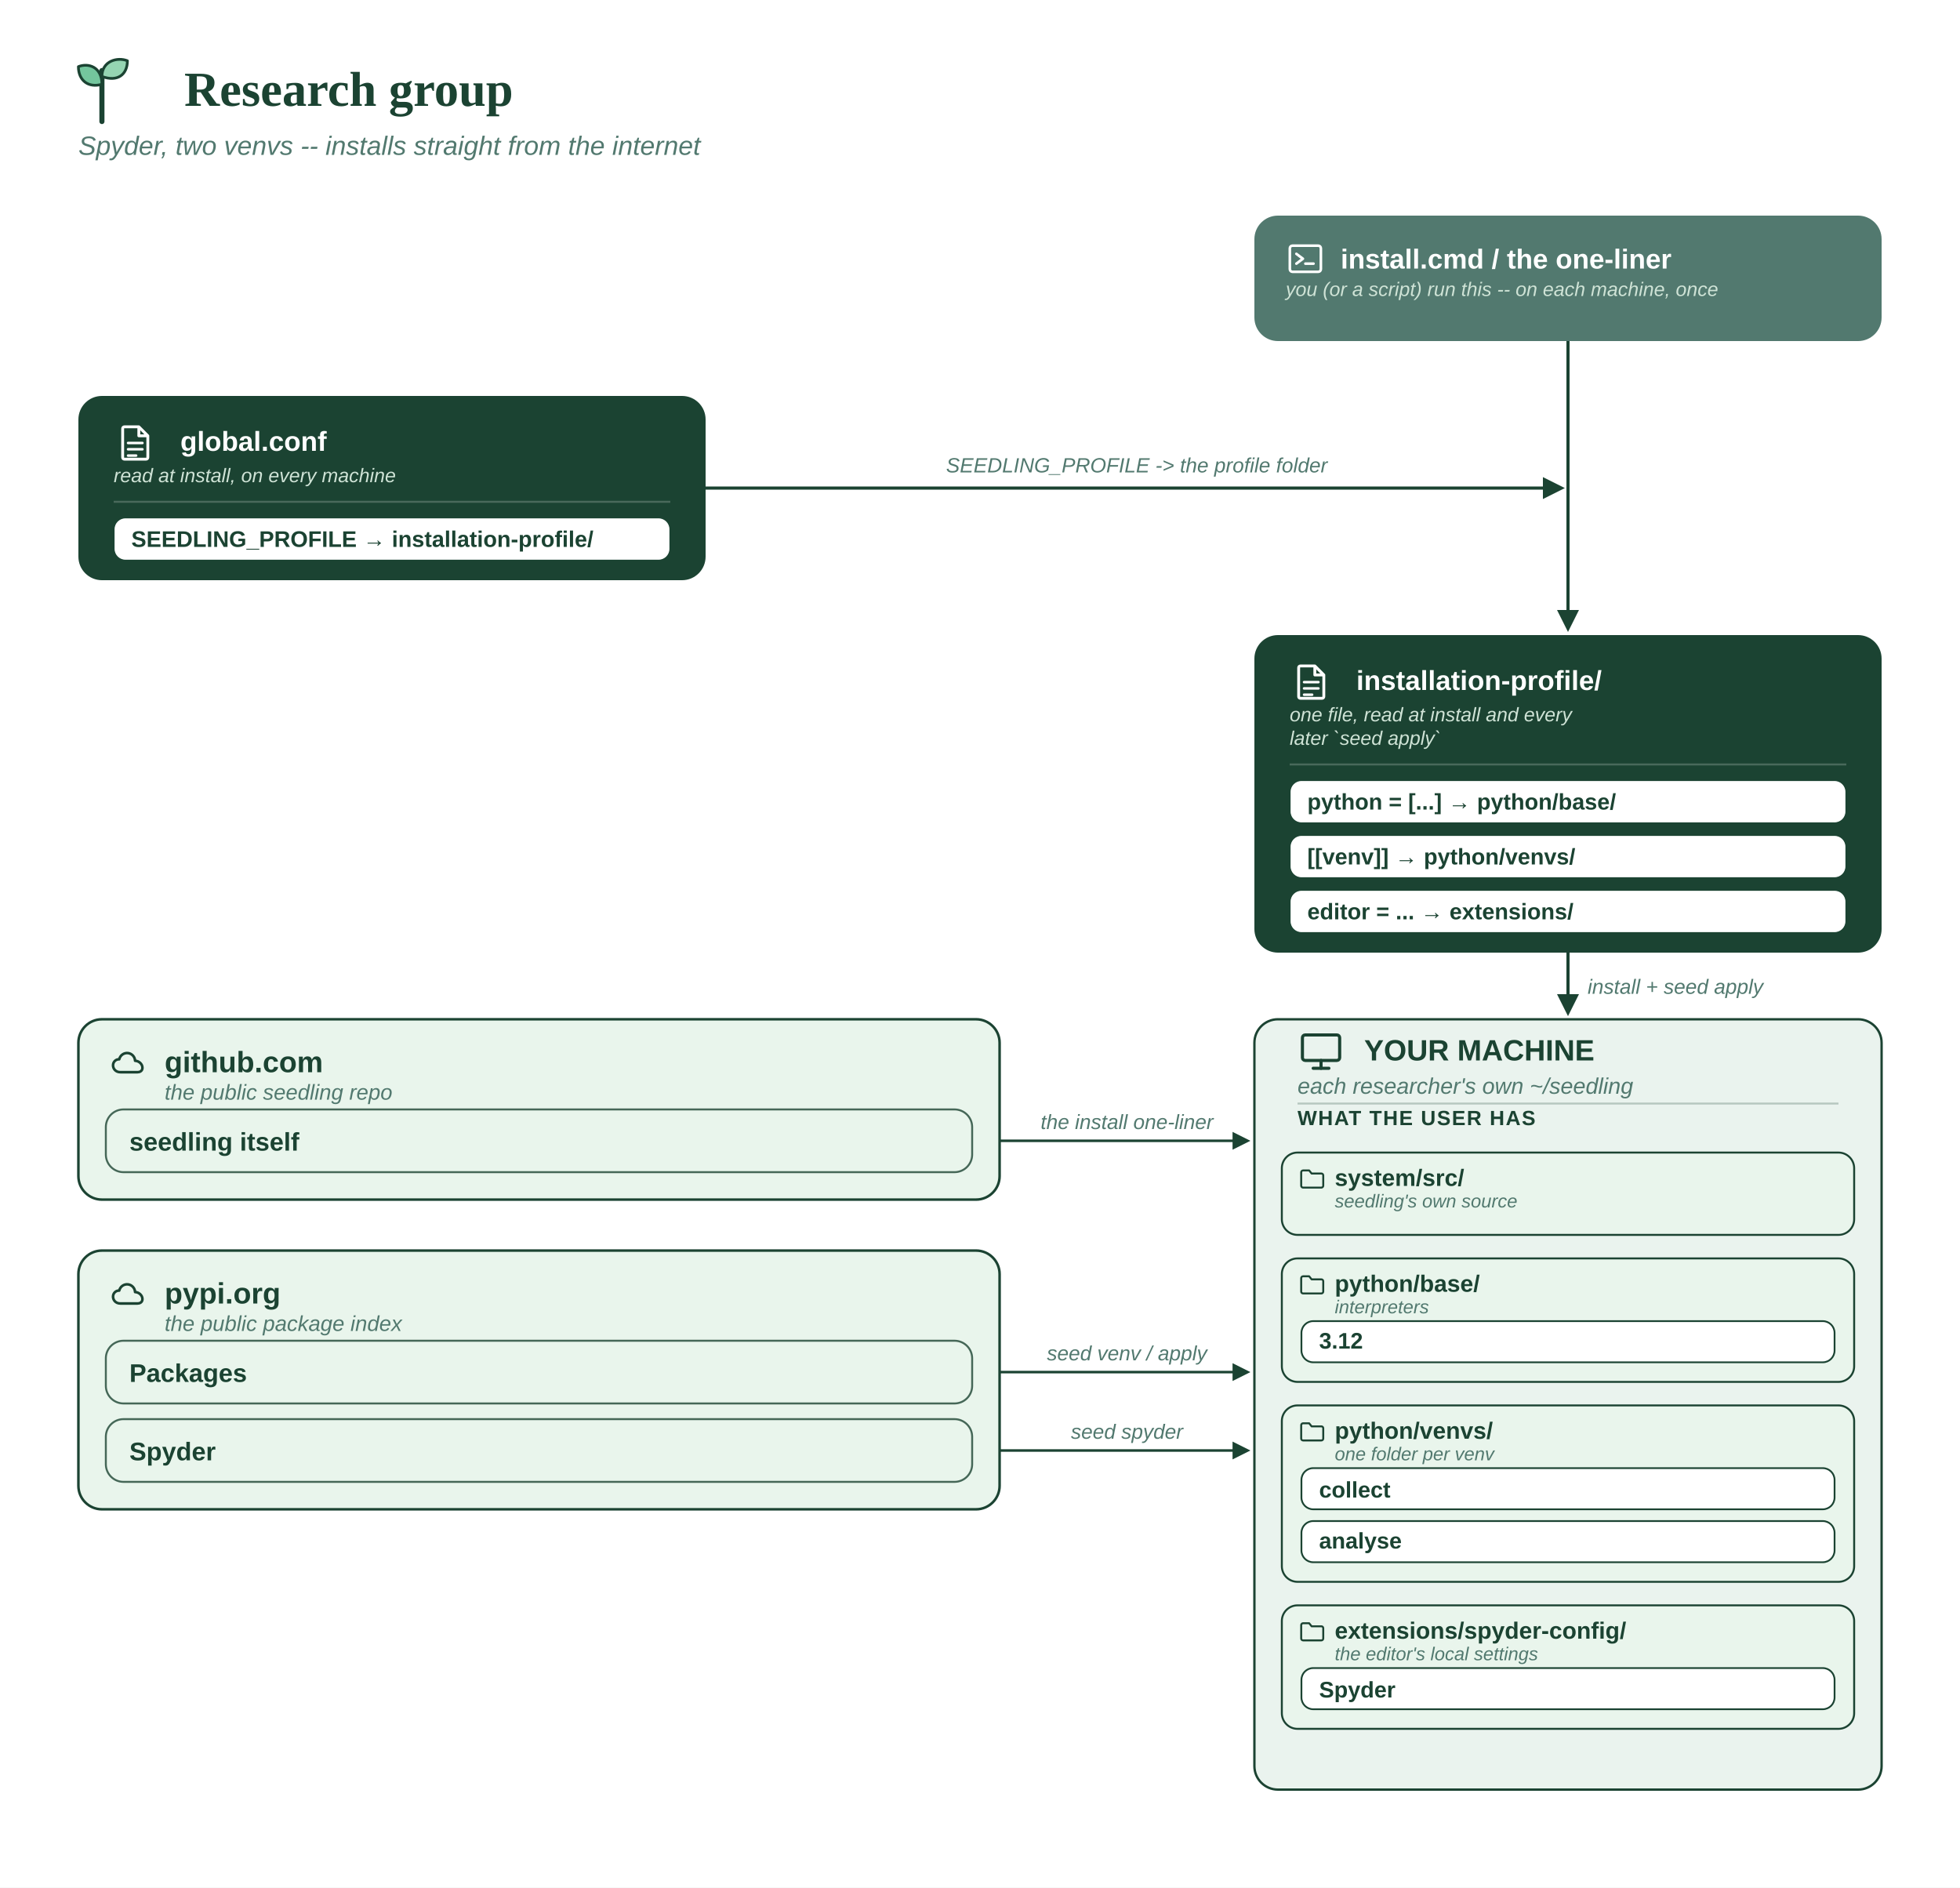
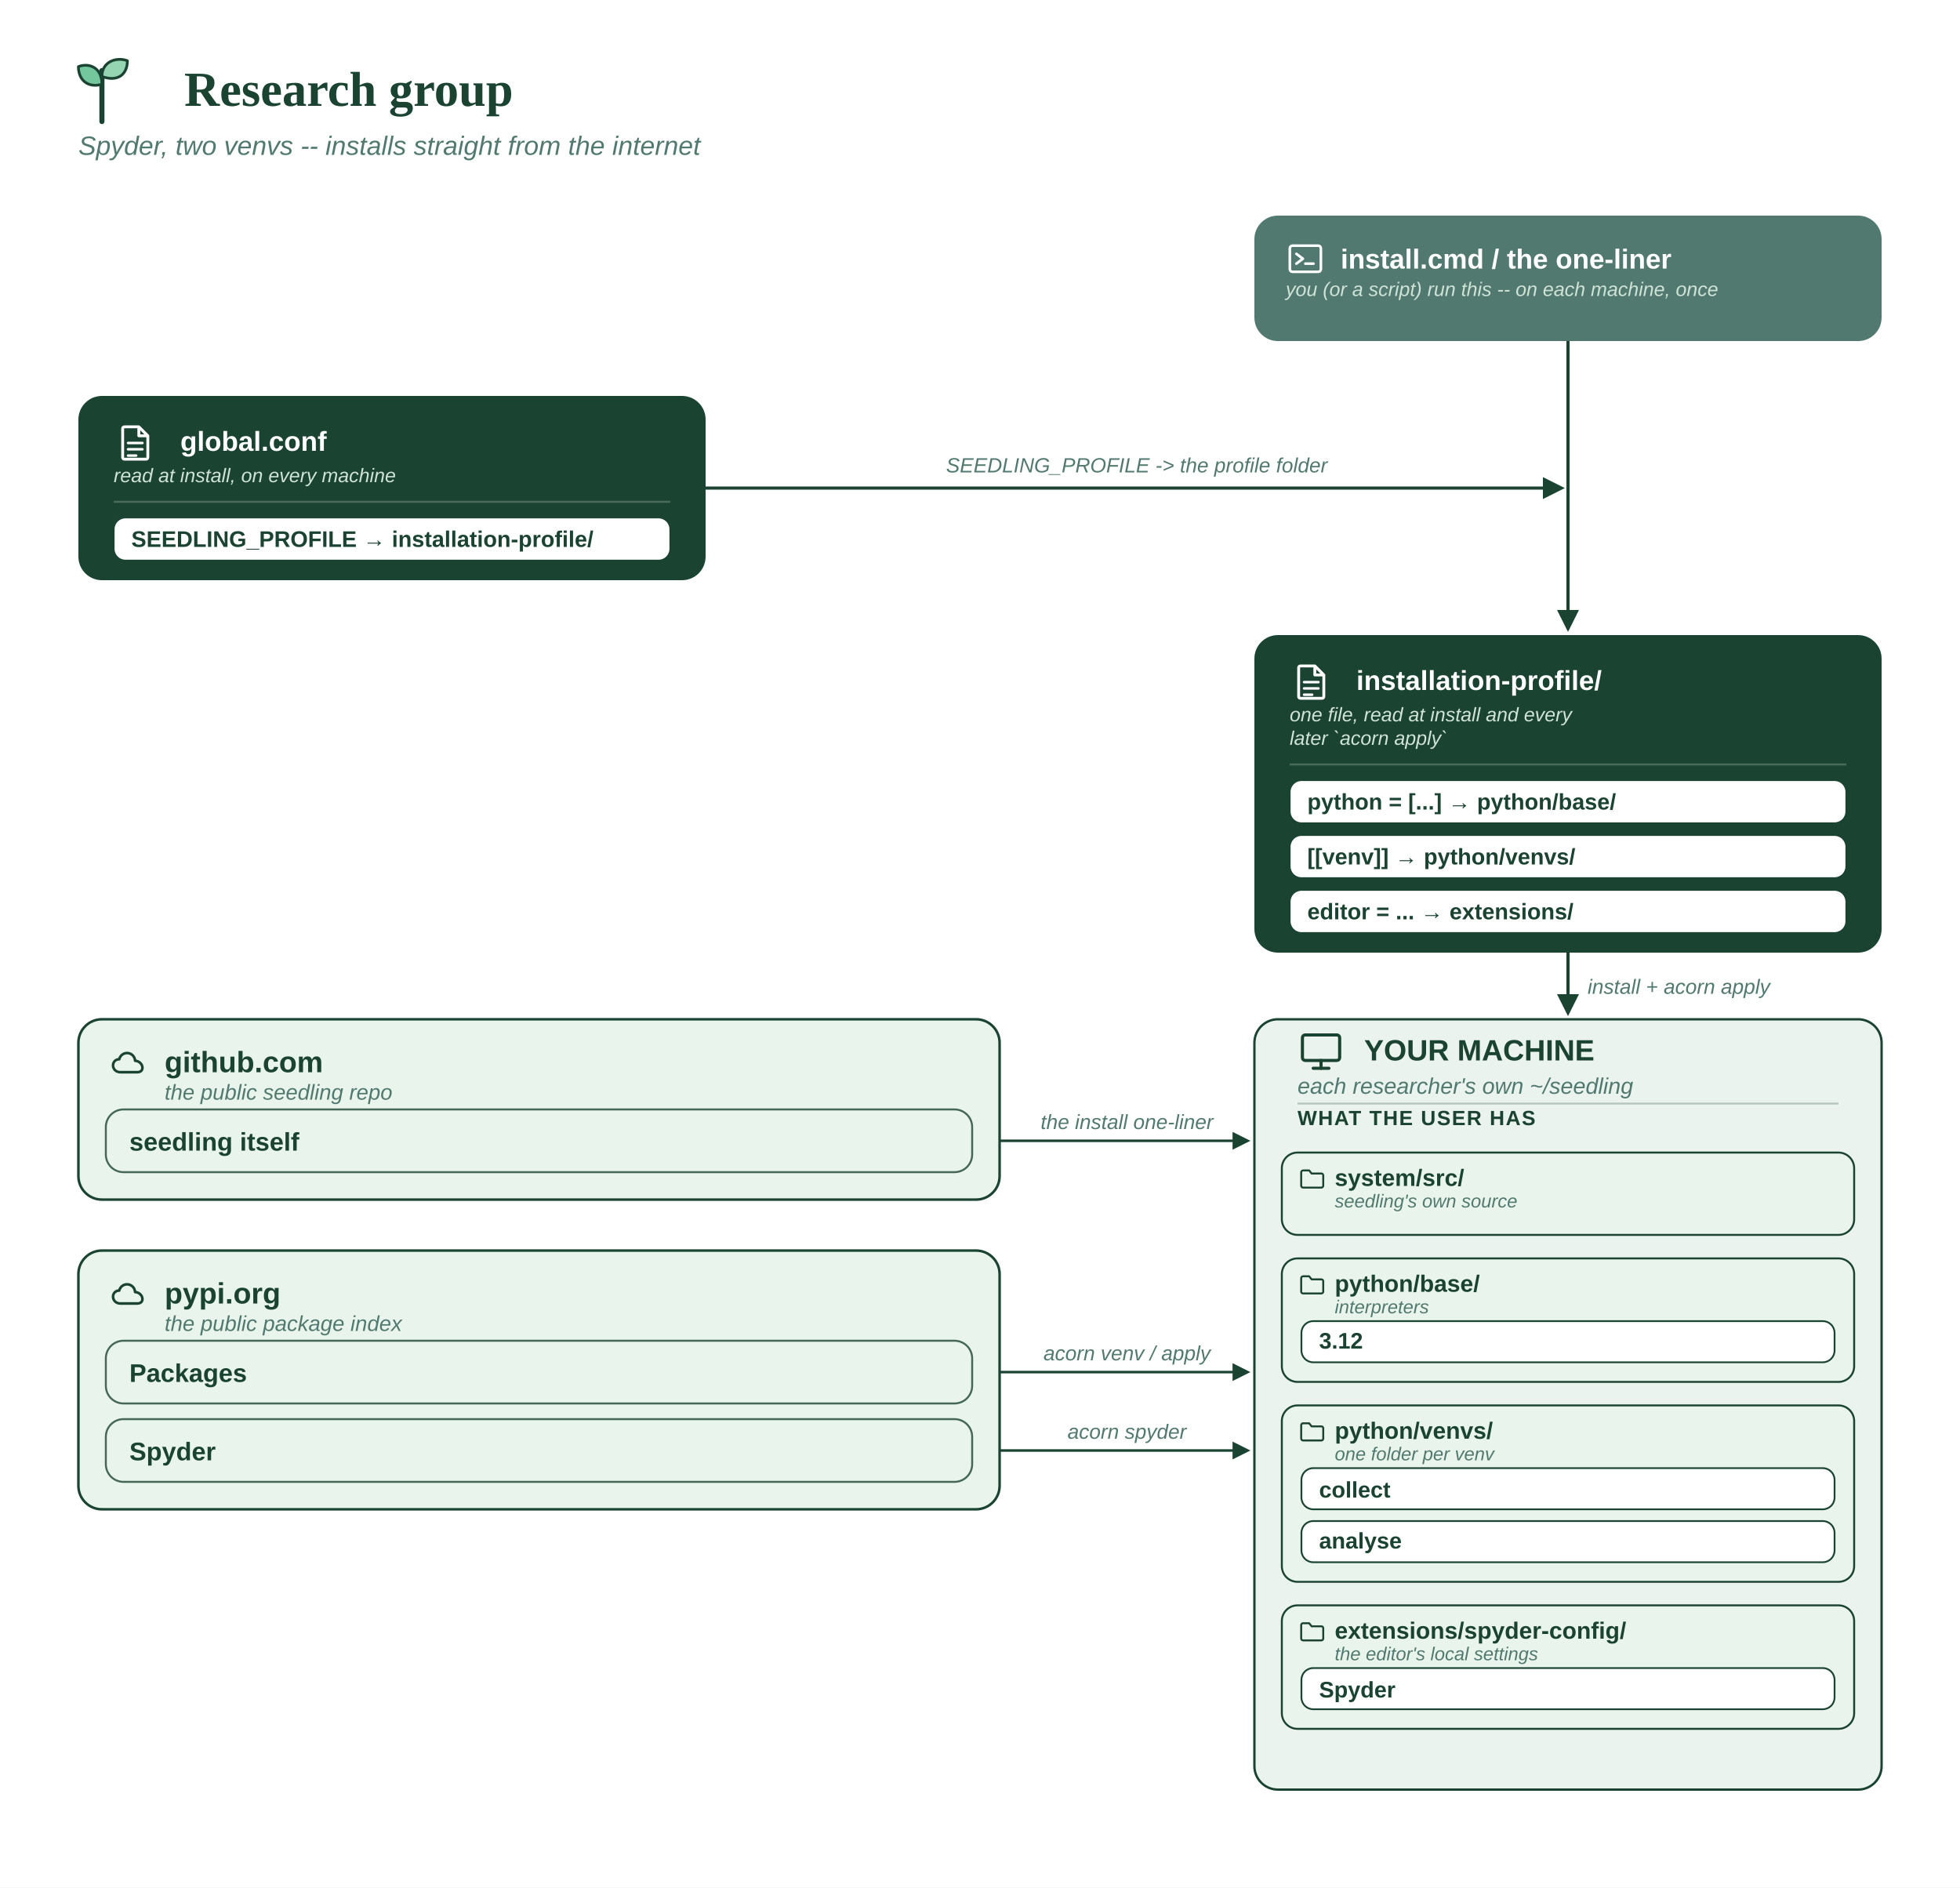
<svg xmlns="http://www.w3.org/2000/svg" viewBox="0 0 1000 963" font-family="Arial, Helvetica, sans-serif">
  <defs>
    <defs>
      <style>
      .head  { font-family: Georgia, 'Times New Roman', serif; }
      .body  { font-family: Arial, Helvetica, sans-serif; }
      .fg    { fill: #1B4332; }
      .fw    { fill: #FFFFFF; }
      .fmute { fill: #52796F; }
    </style>
      <marker id="arrow" markerWidth="7" markerHeight="7" refX="5.5" refY="3.5" orient="auto">
        <path d="M0,0 L7,3.5 L0,7 Z" fill="#1B4332" />
      </marker>
      <symbol id="ic-cloud" viewBox="0 0 24 24">
        <path d="M6.5 18 C3.5 18 2 15.8 2 13.8 C2 11.6 3.8 10 5.8 10.1 C6.4 7.6 8.7 6 11.2 6.3 C13.6 6.6 15.4 8.6 15.5 11 C17.9 11.1 20 13 20 15.3 C20 17.4 18.2 18 17 18 Z" fill="none" stroke="currentColor" stroke-width="1.6" stroke-linejoin="round" />
      </symbol>
      <symbol id="ic-box" viewBox="0 0 24 24">
        <path d="M3 8 L12 4 L21 8 L12 12 Z" fill="none" stroke="currentColor" stroke-width="1.6" stroke-linejoin="round" />
        <path d="M3 8 V17 L12 21 V12" fill="none" stroke="currentColor" stroke-width="1.6" stroke-linejoin="round" />
        <path d="M21 8 V17 L12 21" fill="none" stroke="currentColor" stroke-width="1.6" stroke-linejoin="round" />
      </symbol>
      <symbol id="ic-server" viewBox="0 0 24 24">
        <rect x="3" y="4" width="18" height="6" rx="1.3" fill="none" stroke="currentColor" stroke-width="1.6" />
        <rect x="3" y="14" width="18" height="6" rx="1.3" fill="none" stroke="currentColor" stroke-width="1.6" />
        <circle cx="7" cy="7" r="1" fill="currentColor" />
        <circle cx="7" cy="17" r="1" fill="currentColor" />
      </symbol>
      <symbol id="ic-monitor" viewBox="0 0 24 24">
        <rect x="2.5" y="4" width="19" height="13" rx="1.4" fill="none" stroke="currentColor" stroke-width="1.6" />
        <line x1="8" y1="21" x2="16" y2="21" stroke="currentColor" stroke-width="1.6" stroke-linecap="round" />
        <line x1="12" y1="17" x2="12" y2="21" stroke="currentColor" stroke-width="1.6" stroke-linecap="round" />
      </symbol>
      <symbol id="ic-folder" viewBox="0 0 24 24">
        <path d="M3 6.5 C3 5.7 3.7 5 4.5 5 H9.5 L11.5 7.5 H19.5 C20.3 7.5 21 8.2 21 9 V17.5 C21 18.3 20.3 19 19.5 19 H4.5 C3.7 19 3 18.3 3 17.5 Z" fill="none" stroke="currentColor" stroke-width="1.6" stroke-linejoin="round" />
      </symbol>
      <symbol id="ic-doc" viewBox="0 0 24 24">
        <path d="M6 3 H14 L19 8 V20 C19 20.6 18.6 21 18 21 H6 C5.4 21 5 20.6 5 20 V4 C5 3.4 5.4 3 6 3 Z" fill="none" stroke="currentColor" stroke-width="1.6" stroke-linejoin="round" />
        <path d="M14 3 V8 H19" fill="none" stroke="currentColor" stroke-width="1.6" stroke-linejoin="round" />
        <line x1="8" y1="12" x2="16" y2="12" stroke="currentColor" stroke-width="1.4" stroke-linecap="round" />
        <line x1="8" y1="15.5" x2="16" y2="15.5" stroke="currentColor" stroke-width="1.4" stroke-linecap="round" />
        <line x1="8" y1="19" x2="12.5" y2="19" stroke="currentColor" stroke-width="1.4" stroke-linecap="round" />
      </symbol>
      <symbol id="ic-terminal" viewBox="0 0 24 24">
        <rect x="2.5" y="4" width="19" height="16" rx="1.6" fill="none" stroke="currentColor" stroke-width="1.6" />
        <path d="M6.5 9 L10.5 12 L6.5 15" fill="none" stroke="currentColor" stroke-width="1.6" stroke-linecap="round" stroke-linejoin="round" />
        <line x1="12" y1="15" x2="17" y2="15" stroke="currentColor" stroke-width="1.6" stroke-linecap="round" />
      </symbol>
    </defs>
  </defs>
  <rect x="0" y="0" width="1000" height="963" fill="#FFFFFF" />
  <g transform="translate(40,20)">
    <path d="M12 42 V16" stroke="#1B4332" stroke-width="2.6" stroke-linecap="round" fill="none" />
    <path d="M12 23 C12 14 5 12 0 14 C0 21 5 25 12 23 Z" fill="#74C69D" stroke="#1B4332" stroke-width="1.4" stroke-linejoin="round" />
    <path d="M12 19 C12 11 20 9 25 11 C25 18 20 22 12 19 Z" fill="#95D5B2" stroke="#1B4332" stroke-width="1.4" stroke-linejoin="round" />
  </g>
  <text x="94" y="54" class="head fg" font-size="25" font-weight="700">Research group</text>
  <text x="40" y="79" class="body fmute" font-size="13.5" font-style="italic">Spyder, two venvs -- installs straight from the internet</text>
  <rect x="640" y="110" width="320" height="64" rx="12" fill="#52796F" />
  <use href="#ic-terminal" x="656" y="122" width="20" height="20" color="#FFFFFF" />
  <text x="684" y="137" class="body fw" font-size="14.0" font-weight="700">install.cmd  /  the one-liner</text>
  <text x="656" y="151" class="body" fill="#CFE3D6" font-size="10" font-style="italic">you (or a script) run this -- on each machine, once</text>
  <line x1="800" y1="174" x2="800" y2="320" stroke="#1B4332" stroke-width="1.6" marker-end="url(#arrow)" />
  <rect x="40" y="202" width="320" height="94" rx="12" fill="#1B4332" />
  <use href="#ic-doc" x="58" y="215" width="22" height="22" color="#FFFFFF" />
  <text x="92" y="230" class="body fw" font-size="14" font-weight="700">global.conf</text>
  <text x="58" y="246" class="body" fill="#CFE3D6" font-size="10" font-style="italic">read at install, on every machine</text>
  <line x1="58" y1="256" x2="342" y2="256" stroke="#FFFFFF" stroke-width="1" opacity="0.2" />
  <rect x="58" y="264" width="284" height="22" rx="6" fill="#FFFFFF" stroke="#1B4332" stroke-width="0.9" />
  <text x="67" y="279" class="body fg" font-size="11.5" font-weight="600">SEEDLING_PROFILE  →  installation-profile/</text>
  <line x1="360" y1="249" x2="796" y2="249" stroke="#1B4332" stroke-width="1.6" marker-end="url(#arrow)" />
  <text x="580" y="241" text-anchor="middle" class="body fmute" font-size="10.5" font-style="italic">SEEDLING_PROFILE -&gt; the profile folder</text>
  <rect x="640" y="324" width="320" height="162" rx="12" fill="#1B4332" />
  <use href="#ic-doc" x="658" y="337" width="22" height="22" color="#FFFFFF" />
  <text x="692" y="352" class="body fw" font-size="14.0" font-weight="700">installation-profile/</text>
  <text x="658" y="368" class="body" fill="#CFE3D6" font-size="10" font-style="italic">one file, read at install and every</text>
-   <text x="658" y="380" class="body" fill="#CFE3D6" font-size="10" font-style="italic">later `seed apply`</text>
+   <text x="658" y="380" class="body" fill="#CFE3D6" font-size="10" font-style="italic">later `acorn apply`</text>
  <line x1="658" y1="390" x2="942" y2="390" stroke="#FFFFFF" stroke-width="1" opacity="0.2" />
  <rect x="658" y="398" width="284" height="22" rx="6" fill="#FFFFFF" stroke="#1B4332" stroke-width="0.9" />
  <text x="667" y="413" class="body fg" font-size="11.5" font-weight="600">python = [...]  →  python/base/</text>
  <rect x="658" y="426" width="284" height="22" rx="6" fill="#FFFFFF" stroke="#1B4332" stroke-width="0.9" />
  <text x="667" y="441" class="body fg" font-size="11.5" font-weight="600">[[venv]]  →  python/venvs/</text>
  <rect x="658" y="454" width="284" height="22" rx="6" fill="#FFFFFF" stroke="#1B4332" stroke-width="0.9" />
  <text x="667" y="469" class="body fg" font-size="11.5" font-weight="600">editor = ...  →  extensions/</text>
  <line x1="800" y1="486" x2="800" y2="516" stroke="#1B4332" stroke-width="1.6" marker-end="url(#arrow)" />
-   <text x="810" y="507" class="body fmute" font-size="10.5" font-style="italic">install + seed apply</text>
+   <text x="810" y="507" class="body fmute" font-size="10.5" font-style="italic">install + acorn apply</text>
  <rect x="640" y="520" width="320" height="393" rx="12" fill="#EAF3EE" stroke="#1B4332" stroke-width="1.2" />
  <use href="#ic-monitor" x="662" y="524" width="24" height="24" color="#1B4332" />
  <text x="696" y="541" class="body fg" font-size="15" font-weight="700">YOUR MACHINE</text>
  <text x="662" y="558" class="body fmute" font-size="11.5" font-style="italic">each researcher's own ~/seedling</text>
  <line x1="662" y1="563" x2="938" y2="563" stroke="#1B4332" stroke-width="1" opacity="0.25" />
  <text x="662" y="574" class="body fg" font-size="10.5" font-weight="700" letter-spacing="0.6">WHAT THE USER HAS</text>
  <rect x="654" y="588" width="292" height="42" rx="8" fill="#E9F5EC" stroke="#1B4332" stroke-width="1" />
  <use href="#ic-folder" x="662" y="594" width="15" height="15" color="#1B4332" />
  <text x="681" y="605" class="body fg" font-size="12.0" font-weight="700">system/src/</text>
  <text x="681" y="616" class="body fmute" font-size="9.5" font-style="italic">seedling's own source</text>
  <rect x="654" y="642" width="292" height="63" rx="8" fill="#E9F5EC" stroke="#1B4332" stroke-width="1" />
  <use href="#ic-folder" x="662" y="648" width="15" height="15" color="#1B4332" />
  <text x="681" y="659" class="body fg" font-size="12.0" font-weight="700">python/base/</text>
  <text x="681" y="670" class="body fmute" font-size="9.5" font-style="italic">interpreters</text>
  <rect x="664" y="674" width="272" height="21" rx="6" fill="#FFFFFF" stroke="#1B4332" stroke-width="0.9" />
  <text x="673" y="688" class="body fg" font-size="11.5" font-weight="600">3.12</text>
  <rect x="654" y="717" width="292" height="90" rx="8" fill="#E9F5EC" stroke="#1B4332" stroke-width="1" />
  <use href="#ic-folder" x="662" y="723" width="15" height="15" color="#1B4332" />
  <text x="681" y="734" class="body fg" font-size="12.0" font-weight="700">python/venvs/</text>
  <text x="681" y="745" class="body fmute" font-size="9.5" font-style="italic">one folder per venv</text>
  <rect x="664" y="749" width="272" height="21" rx="6" fill="#FFFFFF" stroke="#1B4332" stroke-width="0.9" />
  <text x="673" y="764" class="body fg" font-size="11.5" font-weight="600">collect</text>
  <rect x="664" y="776" width="272" height="21" rx="6" fill="#FFFFFF" stroke="#1B4332" stroke-width="0.9" />
  <text x="673" y="790" class="body fg" font-size="11.5" font-weight="600">analyse</text>
  <rect x="654" y="819" width="292" height="63" rx="8" fill="#E9F5EC" stroke="#1B4332" stroke-width="1" />
  <use href="#ic-folder" x="662" y="825" width="15" height="15" color="#1B4332" />
  <text x="681" y="836" class="body fg" font-size="12.0" font-weight="700">extensions/spyder-config/</text>
  <text x="681" y="847" class="body fmute" font-size="9.5" font-style="italic">the editor's local settings</text>
  <rect x="664" y="851" width="272" height="21" rx="6" fill="#FFFFFF" stroke="#1B4332" stroke-width="0.9" />
  <text x="673" y="866" class="body fg" font-size="11.5" font-weight="600">Spyder</text>
  <rect x="40" y="520" width="470" height="92" rx="12" fill="#E9F5EC" stroke="#1B4332" stroke-width="1.3" />
  <use href="#ic-cloud" x="56" y="532" width="20" height="20" color="#1B4332" />
  <text x="84" y="547" class="body fg" font-size="15.0" font-weight="700">github.com</text>
  <text x="84" y="561" class="body fmute" font-size="11.0" font-style="italic">the public seedling repo</text>
  <rect x="54" y="566" width="442" height="32" rx="9" fill="#E9F5EC" stroke="#1B4332" stroke-width="1" opacity="0.8" />
  <text x="66" y="587" class="body fg" font-size="13.0" font-weight="700">seedling itself</text>
  <line x1="510" y1="582" x2="636" y2="582" stroke="#1B4332" stroke-width="1.3" marker-end="url(#arrow)" />
  <text x="575" y="576" text-anchor="middle" class="body fmute" font-size="10.5" font-style="italic">the install one-liner</text>
  <rect x="40" y="638" width="470" height="132" rx="12" fill="#E9F5EC" stroke="#1B4332" stroke-width="1.3" />
  <use href="#ic-cloud" x="56" y="650" width="20" height="20" color="#1B4332" />
  <text x="84" y="665" class="body fg" font-size="15.0" font-weight="700">pypi.org</text>
  <text x="84" y="679" class="body fmute" font-size="11.0" font-style="italic">the public package index</text>
  <rect x="54" y="684" width="442" height="32" rx="9" fill="#E9F5EC" stroke="#1B4332" stroke-width="1" opacity="0.8" />
  <text x="66" y="705" class="body fg" font-size="13.0" font-weight="700">Packages</text>
  <line x1="510" y1="700" x2="636" y2="700" stroke="#1B4332" stroke-width="1.3" marker-end="url(#arrow)" />
-   <text x="575" y="694" text-anchor="middle" class="body fmute" font-size="10.5" font-style="italic">seed venv / apply</text>
+   <text x="575" y="694" text-anchor="middle" class="body fmute" font-size="10.5" font-style="italic">acorn venv / apply</text>
  <rect x="54" y="724" width="442" height="32" rx="9" fill="#E9F5EC" stroke="#1B4332" stroke-width="1" opacity="0.8" />
  <text x="66" y="745" class="body fg" font-size="13.0" font-weight="700">Spyder</text>
  <line x1="510" y1="740" x2="636" y2="740" stroke="#1B4332" stroke-width="1.3" marker-end="url(#arrow)" />
-   <text x="575" y="734" text-anchor="middle" class="body fmute" font-size="10.5" font-style="italic">seed spyder</text>
+   <text x="575" y="734" text-anchor="middle" class="body fmute" font-size="10.5" font-style="italic">acorn spyder</text>
</svg>
